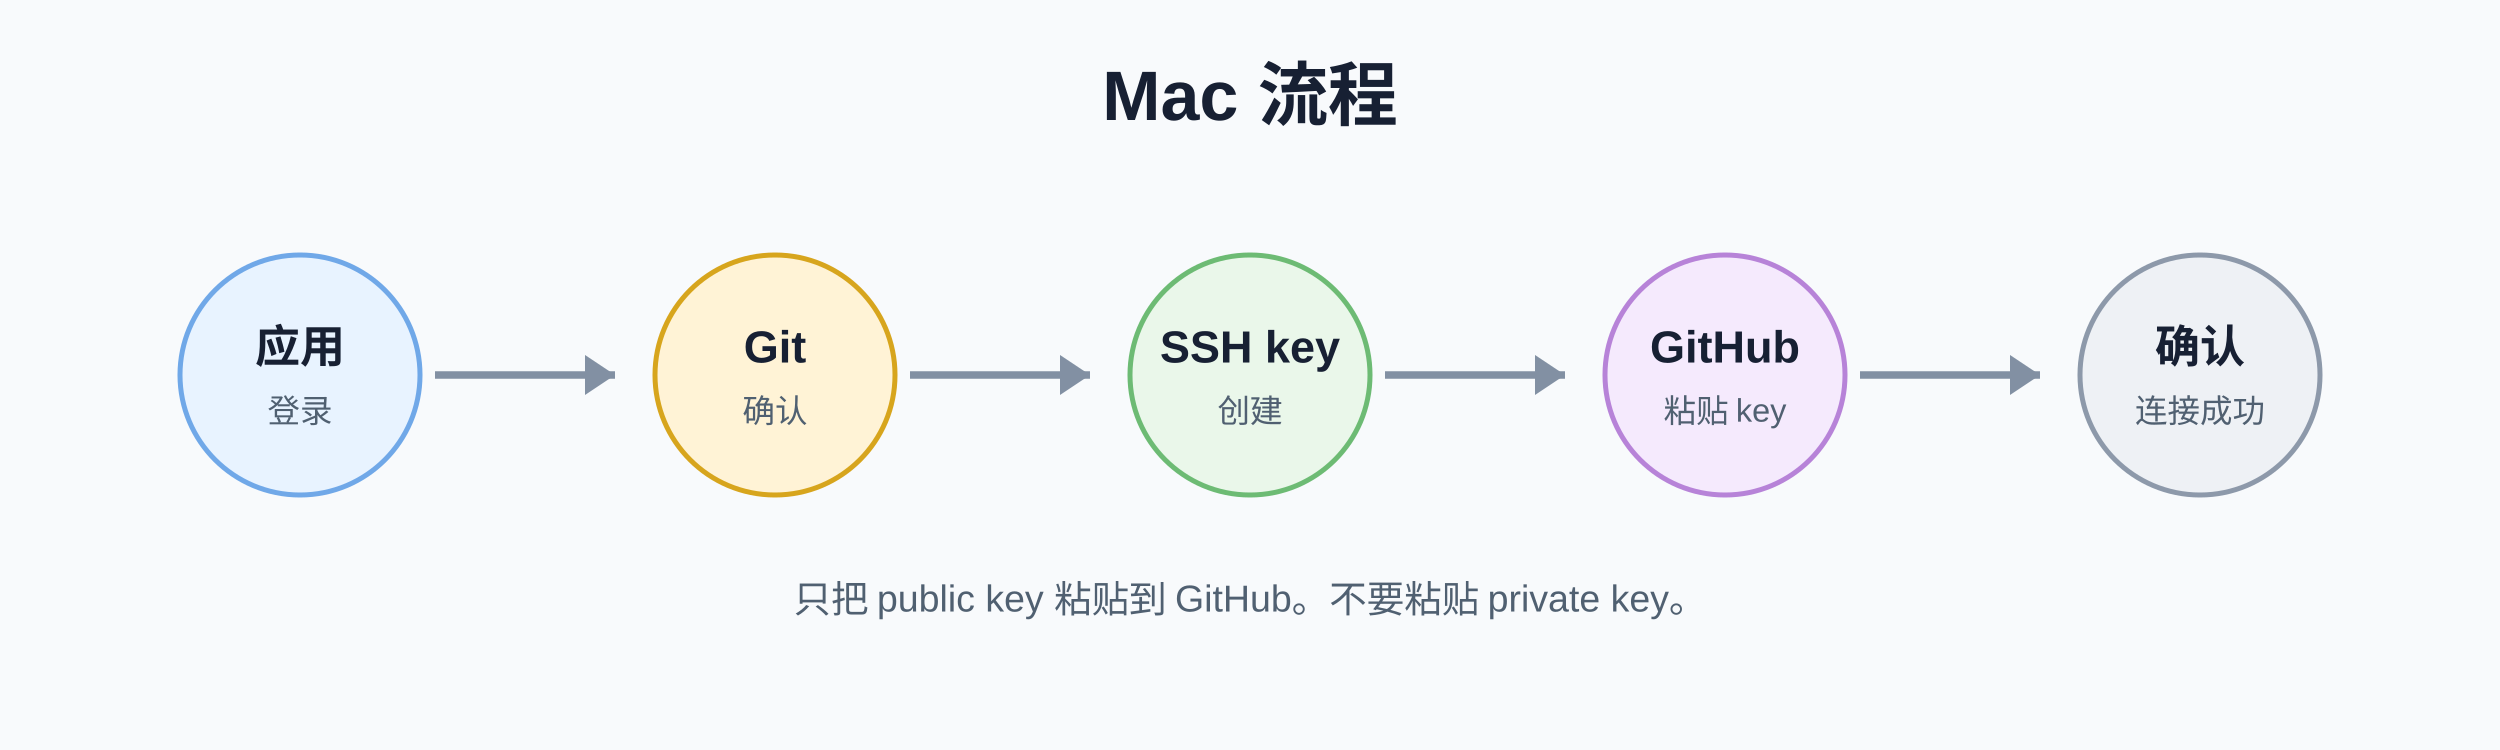
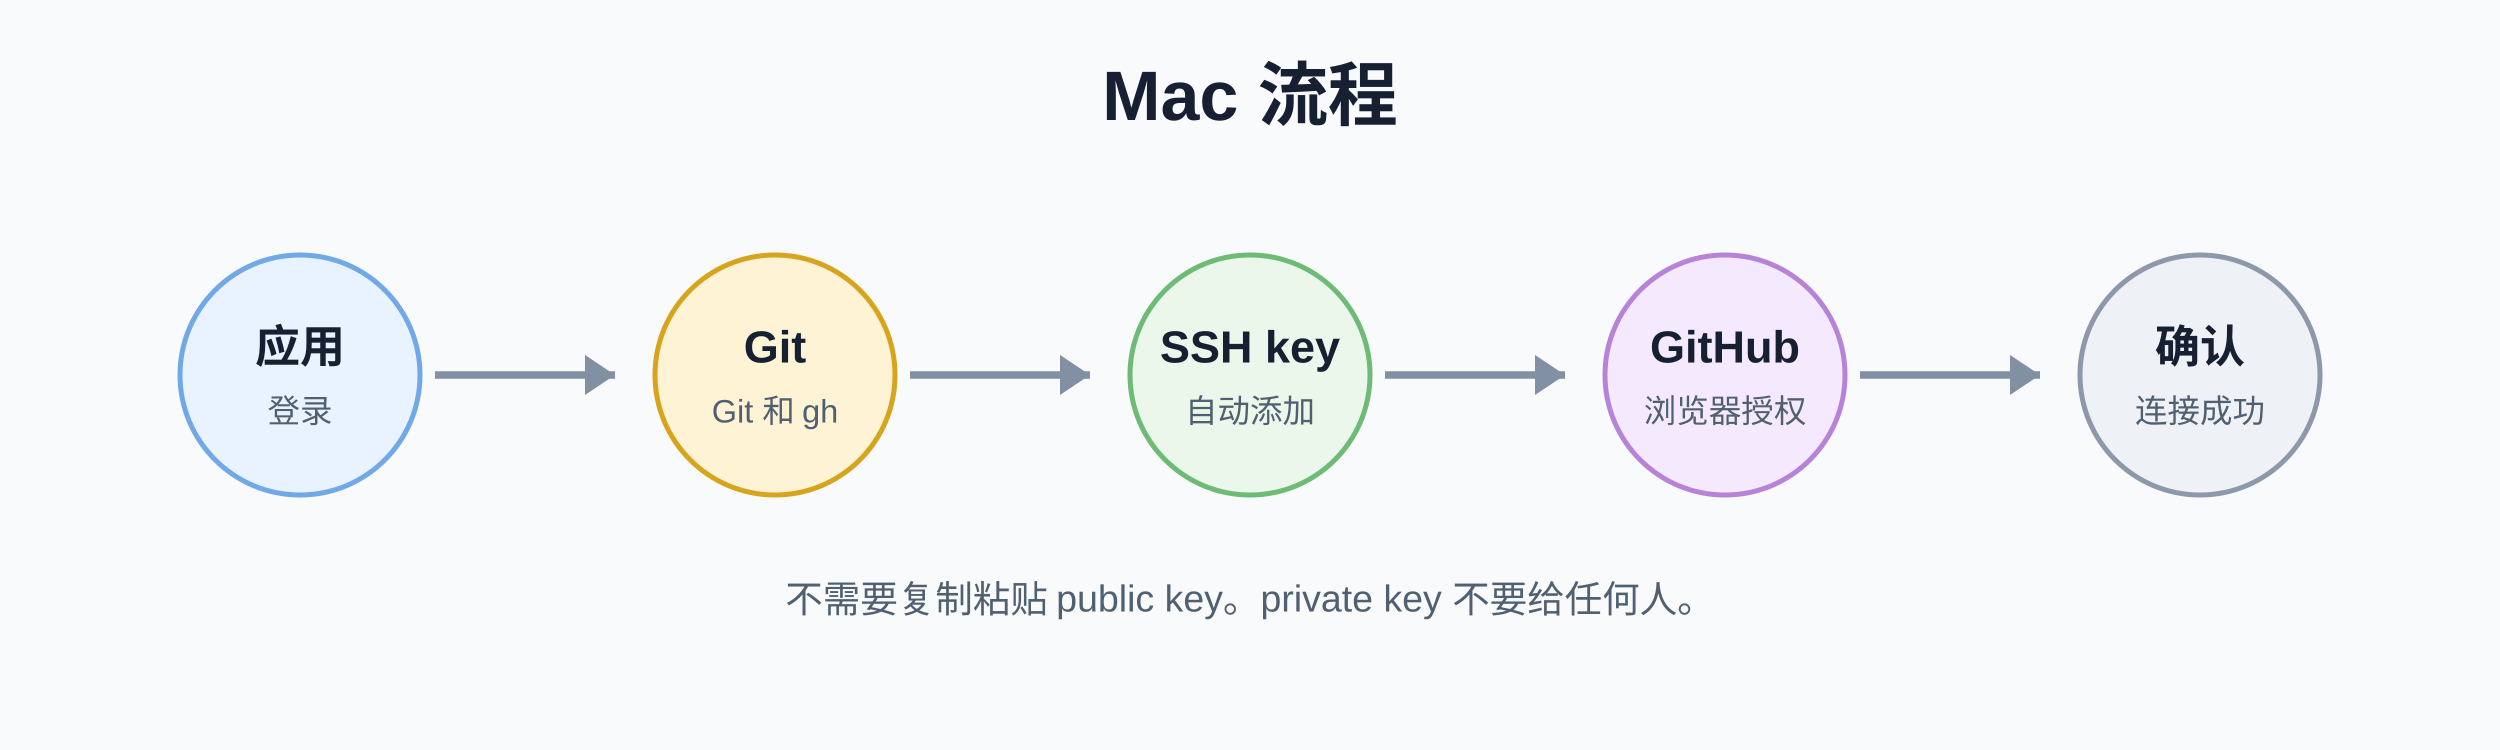
<svg xmlns="http://www.w3.org/2000/svg" width="1000" height="300" viewBox="0 0 1000 300" role="img" aria-labelledby="title desc">
  <rect width="1000" height="300" fill="#f8fafc" />
  <text x="500" y="48" text-anchor="middle" font-family="Arial, 'PingFang SC', 'Microsoft YaHei', sans-serif" font-size="28" font-weight="700" fill="#172033">Mac 流程</text>
  <g font-family="Arial, 'PingFang SC', 'Microsoft YaHei', sans-serif">
    <circle cx="120" cy="150" r="48" fill="#e8f3ff" stroke="#70a8e8" stroke-width="2" />
    <text x="120" y="145" text-anchor="middle" font-size="18" font-weight="700" fill="#172033">应用</text>
    <text x="120" y="169" text-anchor="middle" font-size="13" fill="#506071">登录</text>
    <path d="M174 150h72" stroke="#8290a3" stroke-width="3" />
    <path d="M246 150l-12-8v16z" fill="#8290a3" />
    <circle cx="310" cy="150" r="48" fill="#fff3d6" stroke="#d7a51d" stroke-width="2" />
    <text x="310" y="145" text-anchor="middle" font-size="18" font-weight="700" fill="#172033">Git</text>
-     <text x="310" y="169" text-anchor="middle" font-size="13" fill="#506071">确认</text>
+     <text x="310" y="169" text-anchor="middle" font-size="13" fill="#506071">Git 和 gh</text>
    <path d="M364 150h72" stroke="#8290a3" stroke-width="3" />
    <path d="M436 150l-12-8v16z" fill="#8290a3" />
    <circle cx="500" cy="150" r="48" fill="#eaf7ea" stroke="#6dbb74" stroke-width="2" />
    <text x="500" y="145" text-anchor="middle" font-size="18" font-weight="700" fill="#172033">SSH key</text>
-     <text x="500" y="169" text-anchor="middle" font-size="13" fill="#506071">创建</text>
+     <text x="500" y="169" text-anchor="middle" font-size="13" fill="#506071">自动添加</text>
    <path d="M554 150h72" stroke="#8290a3" stroke-width="3" />
    <path d="M626 150l-12-8v16z" fill="#8290a3" />
    <circle cx="690" cy="150" r="48" fill="#f5eafd" stroke="#b783d8" stroke-width="2" />
    <text x="690" y="145" text-anchor="middle" font-size="18" font-weight="700" fill="#172033">GitHub</text>
-     <text x="690" y="169" text-anchor="middle" font-size="13" fill="#506071">粘贴 key</text>
+     <text x="690" y="169" text-anchor="middle" font-size="13" fill="#506071">浏览器授权</text>
    <path d="M744 150h72" stroke="#8290a3" stroke-width="3" />
    <path d="M816 150l-12-8v16z" fill="#8290a3" />
    <circle cx="880" cy="150" r="48" fill="#eef1f5" stroke="#8d99aa" stroke-width="2" />
    <text x="880" y="145" text-anchor="middle" font-size="18" font-weight="700" fill="#172033">确认</text>
    <text x="880" y="169" text-anchor="middle" font-size="13" fill="#506071">连接成功</text>
  </g>
-   <text x="500" y="245" text-anchor="middle" font-family="Arial, 'PingFang SC', 'Microsoft YaHei', sans-serif" font-size="15" fill="#506071">只把 public key 粘贴到 GitHub。不要粘贴 private key。</text>
+   <text x="500" y="245" text-anchor="middle" font-family="Arial, 'PingFang SC', 'Microsoft YaHei', sans-serif" font-size="15" fill="#506071">不需要复制粘贴 public key。private key 不要给任何人。</text>
</svg>
